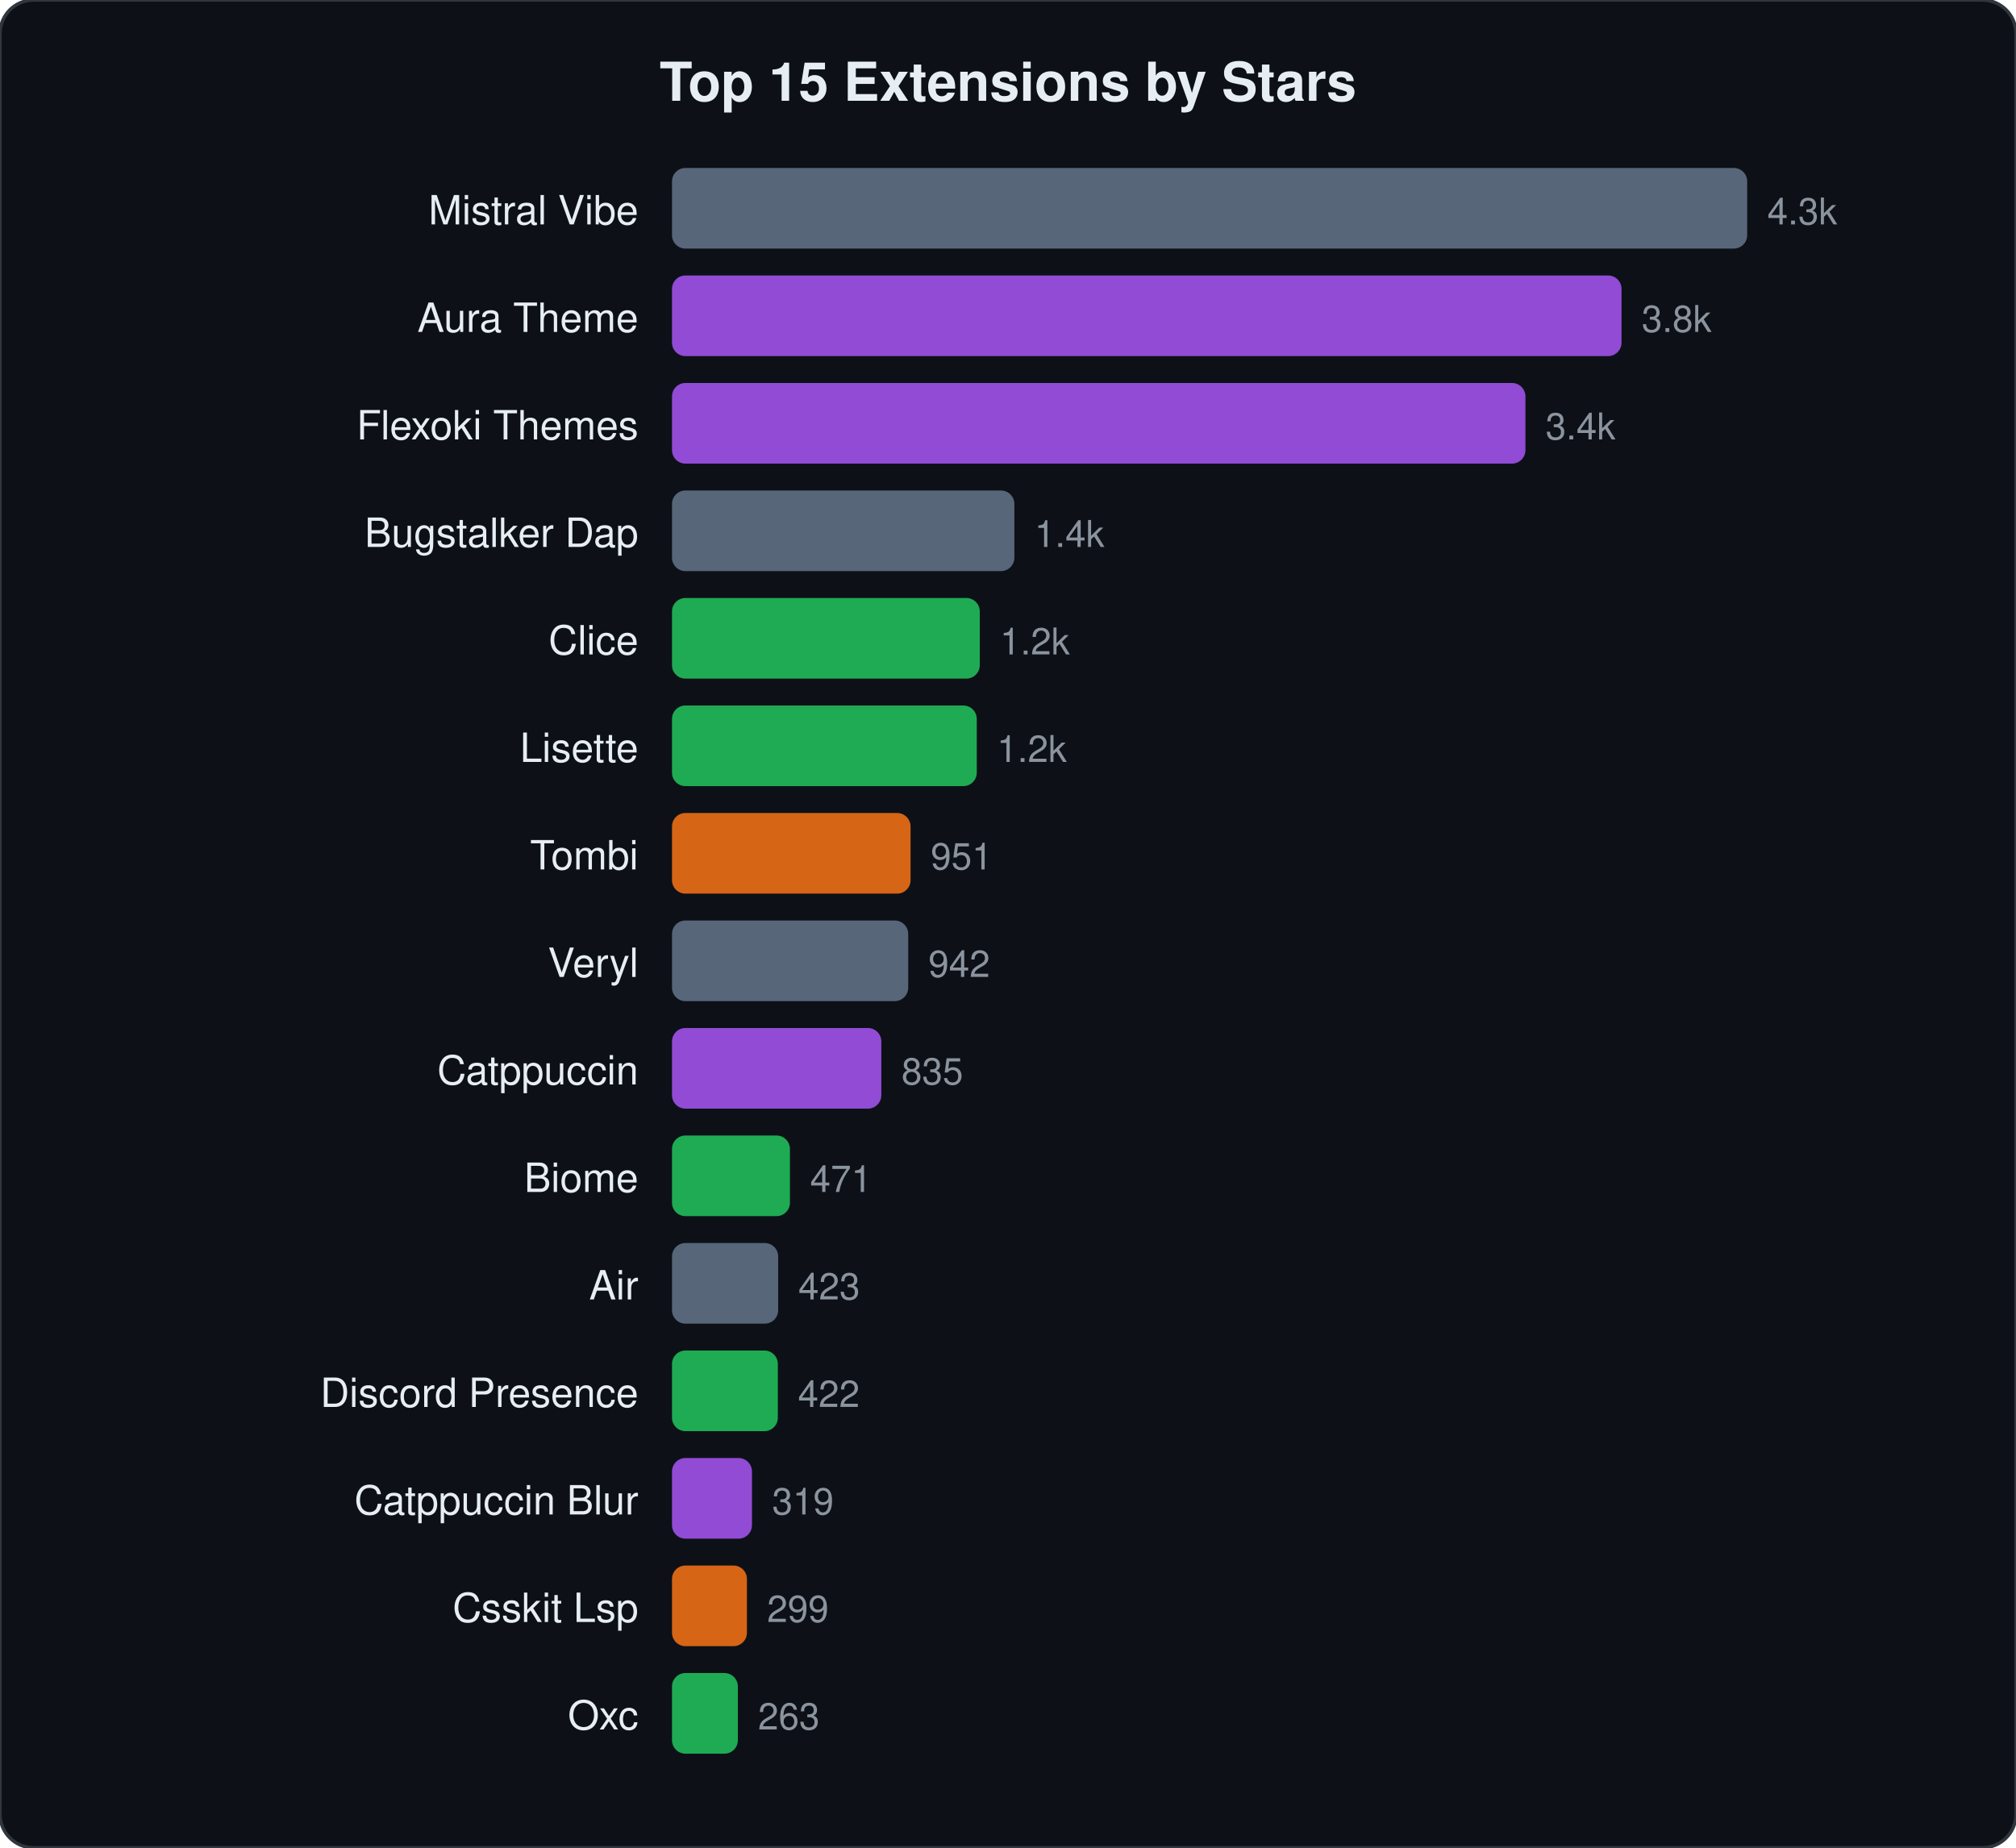
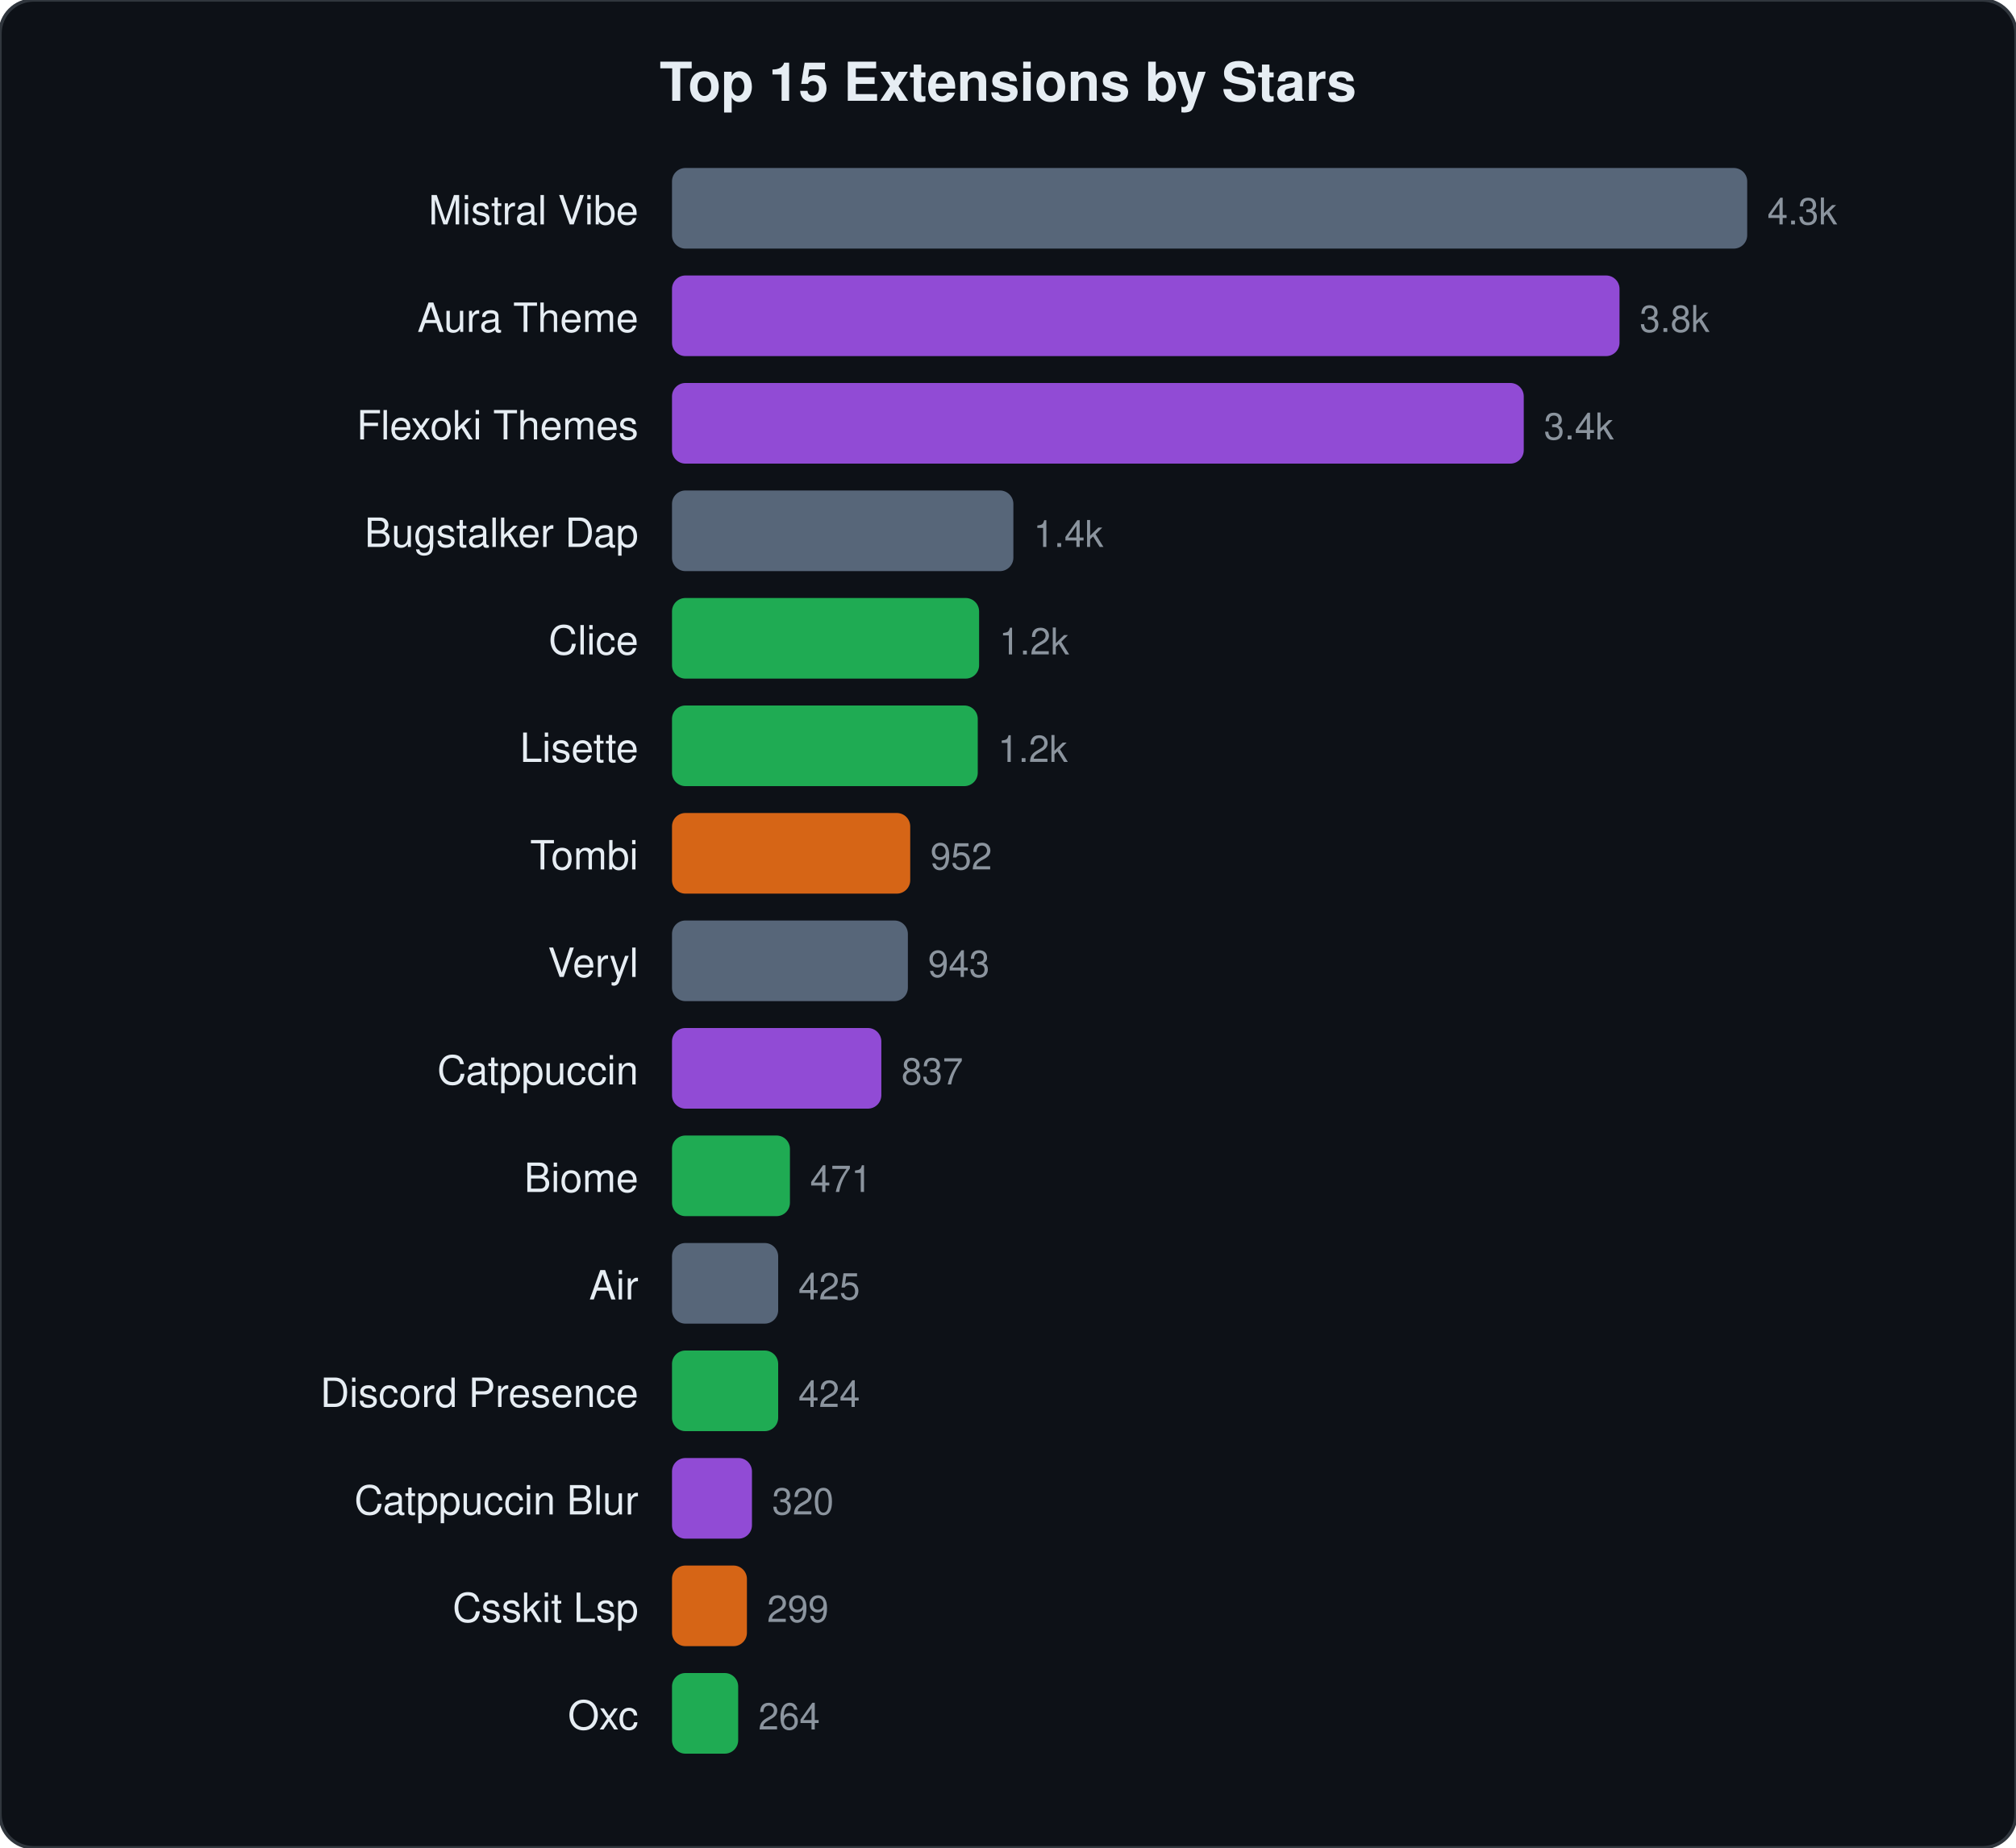
<svg xmlns="http://www.w3.org/2000/svg" viewBox="0 0 600 550" width="600" height="550">
  <style>text{font-family:-apple-system,BlinkMacSystemFont,"Segoe UI",Helvetica,Arial,sans-serif;fill:#e6edf3}.name{font-size:12px}.stars{font-size:11px;fill:#8b949e}.title{font-size:16px;font-weight:600}</style>
  <rect width="600" height="550" rx="10" fill="#0d1117" stroke="#30363d" stroke-width="1" />
  <text x="300" y="30" text-anchor="middle" class="title">Top 15 Extensions by Stars</text>
  <text x="190" y="66.8" text-anchor="end" class="name">Mistral Vibe</text>
  <rect x="200" y="50.0" width="320.0" height="24" rx="4" fill="#64748b" opacity="0.85" />
  <text x="526.0" y="66.8" class="stars">4.3k</text>
  <text x="190" y="98.8" text-anchor="end" class="name">Aura Theme</text>
-   <rect x="200" y="82.0" width="282.6" height="24" rx="4" fill="#a855f7" opacity="0.85" />
-   <text x="488.6" y="98.8" class="stars">3.8k</text>
+   <rect x="200" y="82.0" width="282.0" height="24" rx="4" fill="#a855f7" opacity="0.85" />
+   <text x="488.0" y="98.8" class="stars">3.8k</text>
  <text x="190" y="130.8" text-anchor="end" class="name">Flexoki Themes</text>
-   <rect x="200" y="114.0" width="254.0" height="24" rx="4" fill="#a855f7" opacity="0.85" />
-   <text x="460.0" y="130.8" class="stars">3.4k</text>
+   <rect x="200" y="114.0" width="253.5" height="24" rx="4" fill="#a855f7" opacity="0.85" />
+   <text x="459.5" y="130.8" class="stars">3.4k</text>
  <text x="190" y="162.8" text-anchor="end" class="name">Bugstalker Dap</text>
-   <rect x="200" y="146.0" width="101.9" height="24" rx="4" fill="#64748b" opacity="0.85" />
-   <text x="307.9" y="162.8" class="stars">1.4k</text>
+   <rect x="200" y="146.0" width="101.6" height="24" rx="4" fill="#64748b" opacity="0.85" />
+   <text x="307.6" y="162.8" class="stars">1.4k</text>
  <text x="190" y="194.8" text-anchor="end" class="name">Clice</text>
-   <rect x="200" y="178.0" width="91.6" height="24" rx="4" fill="#22c55e" opacity="0.85" />
-   <text x="297.6" y="194.8" class="stars">1.2k</text>
+   <rect x="200" y="178.0" width="91.4" height="24" rx="4" fill="#22c55e" opacity="0.85" />
+   <text x="297.4" y="194.8" class="stars">1.2k</text>
  <text x="190" y="226.8" text-anchor="end" class="name">Lisette</text>
-   <rect x="200" y="210.0" width="90.7" height="24" rx="4" fill="#22c55e" opacity="0.85" />
-   <text x="296.7" y="226.8" class="stars">1.2k</text>
+   <rect x="200" y="210.0" width="91.0" height="24" rx="4" fill="#22c55e" opacity="0.85" />
+   <text x="297.0" y="226.8" class="stars">1.2k</text>
  <text x="190" y="258.8" text-anchor="end" class="name">Tombi</text>
-   <rect x="200" y="242.0" width="71.0" height="24" rx="4" fill="#f97316" opacity="0.85" />
-   <text x="277.0" y="258.8" class="stars">951</text>
+   <rect x="200" y="242.0" width="70.9" height="24" rx="4" fill="#f97316" opacity="0.85" />
+   <text x="276.9" y="258.8" class="stars">952</text>
  <text x="190" y="290.8" text-anchor="end" class="name">Veryl</text>
-   <rect x="200" y="274.0" width="70.3" height="24" rx="4" fill="#64748b" opacity="0.85" />
-   <text x="276.3" y="290.8" class="stars">942</text>
+   <rect x="200" y="274.0" width="70.2" height="24" rx="4" fill="#64748b" opacity="0.85" />
+   <text x="276.2" y="290.8" class="stars">943</text>
  <text x="190" y="322.8" text-anchor="end" class="name">Catppuccin</text>
  <rect x="200" y="306.0" width="62.3" height="24" rx="4" fill="#a855f7" opacity="0.85" />
-   <text x="268.3" y="322.8" class="stars">835</text>
+   <text x="268.3" y="322.8" class="stars">837</text>
  <text x="190" y="354.8" text-anchor="end" class="name">Biome</text>
  <rect x="200" y="338.0" width="35.1" height="24" rx="4" fill="#22c55e" opacity="0.85" />
  <text x="241.1" y="354.8" class="stars">471</text>
  <text x="190" y="386.8" text-anchor="end" class="name">Air</text>
  <rect x="200" y="370.0" width="31.6" height="24" rx="4" fill="#64748b" opacity="0.85" />
-   <text x="237.6" y="386.8" class="stars">423</text>
+   <text x="237.6" y="386.8" class="stars">425</text>
  <text x="190" y="418.8" text-anchor="end" class="name">Discord Presence</text>
-   <rect x="200" y="402.0" width="31.5" height="24" rx="4" fill="#22c55e" opacity="0.85" />
-   <text x="237.5" y="418.8" class="stars">422</text>
+   <rect x="200" y="402.0" width="31.6" height="24" rx="4" fill="#22c55e" opacity="0.85" />
+   <text x="237.6" y="418.8" class="stars">424</text>
  <text x="190" y="450.8" text-anchor="end" class="name">Catppuccin Blur</text>
  <rect x="200" y="434.0" width="23.8" height="24" rx="4" fill="#a855f7" opacity="0.85" />
-   <text x="229.8" y="450.8" class="stars">319</text>
+   <text x="229.8" y="450.8" class="stars">320</text>
  <text x="190" y="482.8" text-anchor="end" class="name">Csskit Lsp</text>
  <rect x="200" y="466.0" width="22.3" height="24" rx="4" fill="#f97316" opacity="0.85" />
  <text x="228.3" y="482.8" class="stars">299</text>
  <text x="190" y="514.8" text-anchor="end" class="name">Oxc</text>
-   <rect x="200" y="498.0" width="19.6" height="24" rx="4" fill="#22c55e" opacity="0.85" />
-   <text x="225.6" y="514.8" class="stars">263</text>
+   <rect x="200" y="498.0" width="19.7" height="24" rx="4" fill="#22c55e" opacity="0.85" />
+   <text x="225.7" y="514.8" class="stars">264</text>
</svg>
